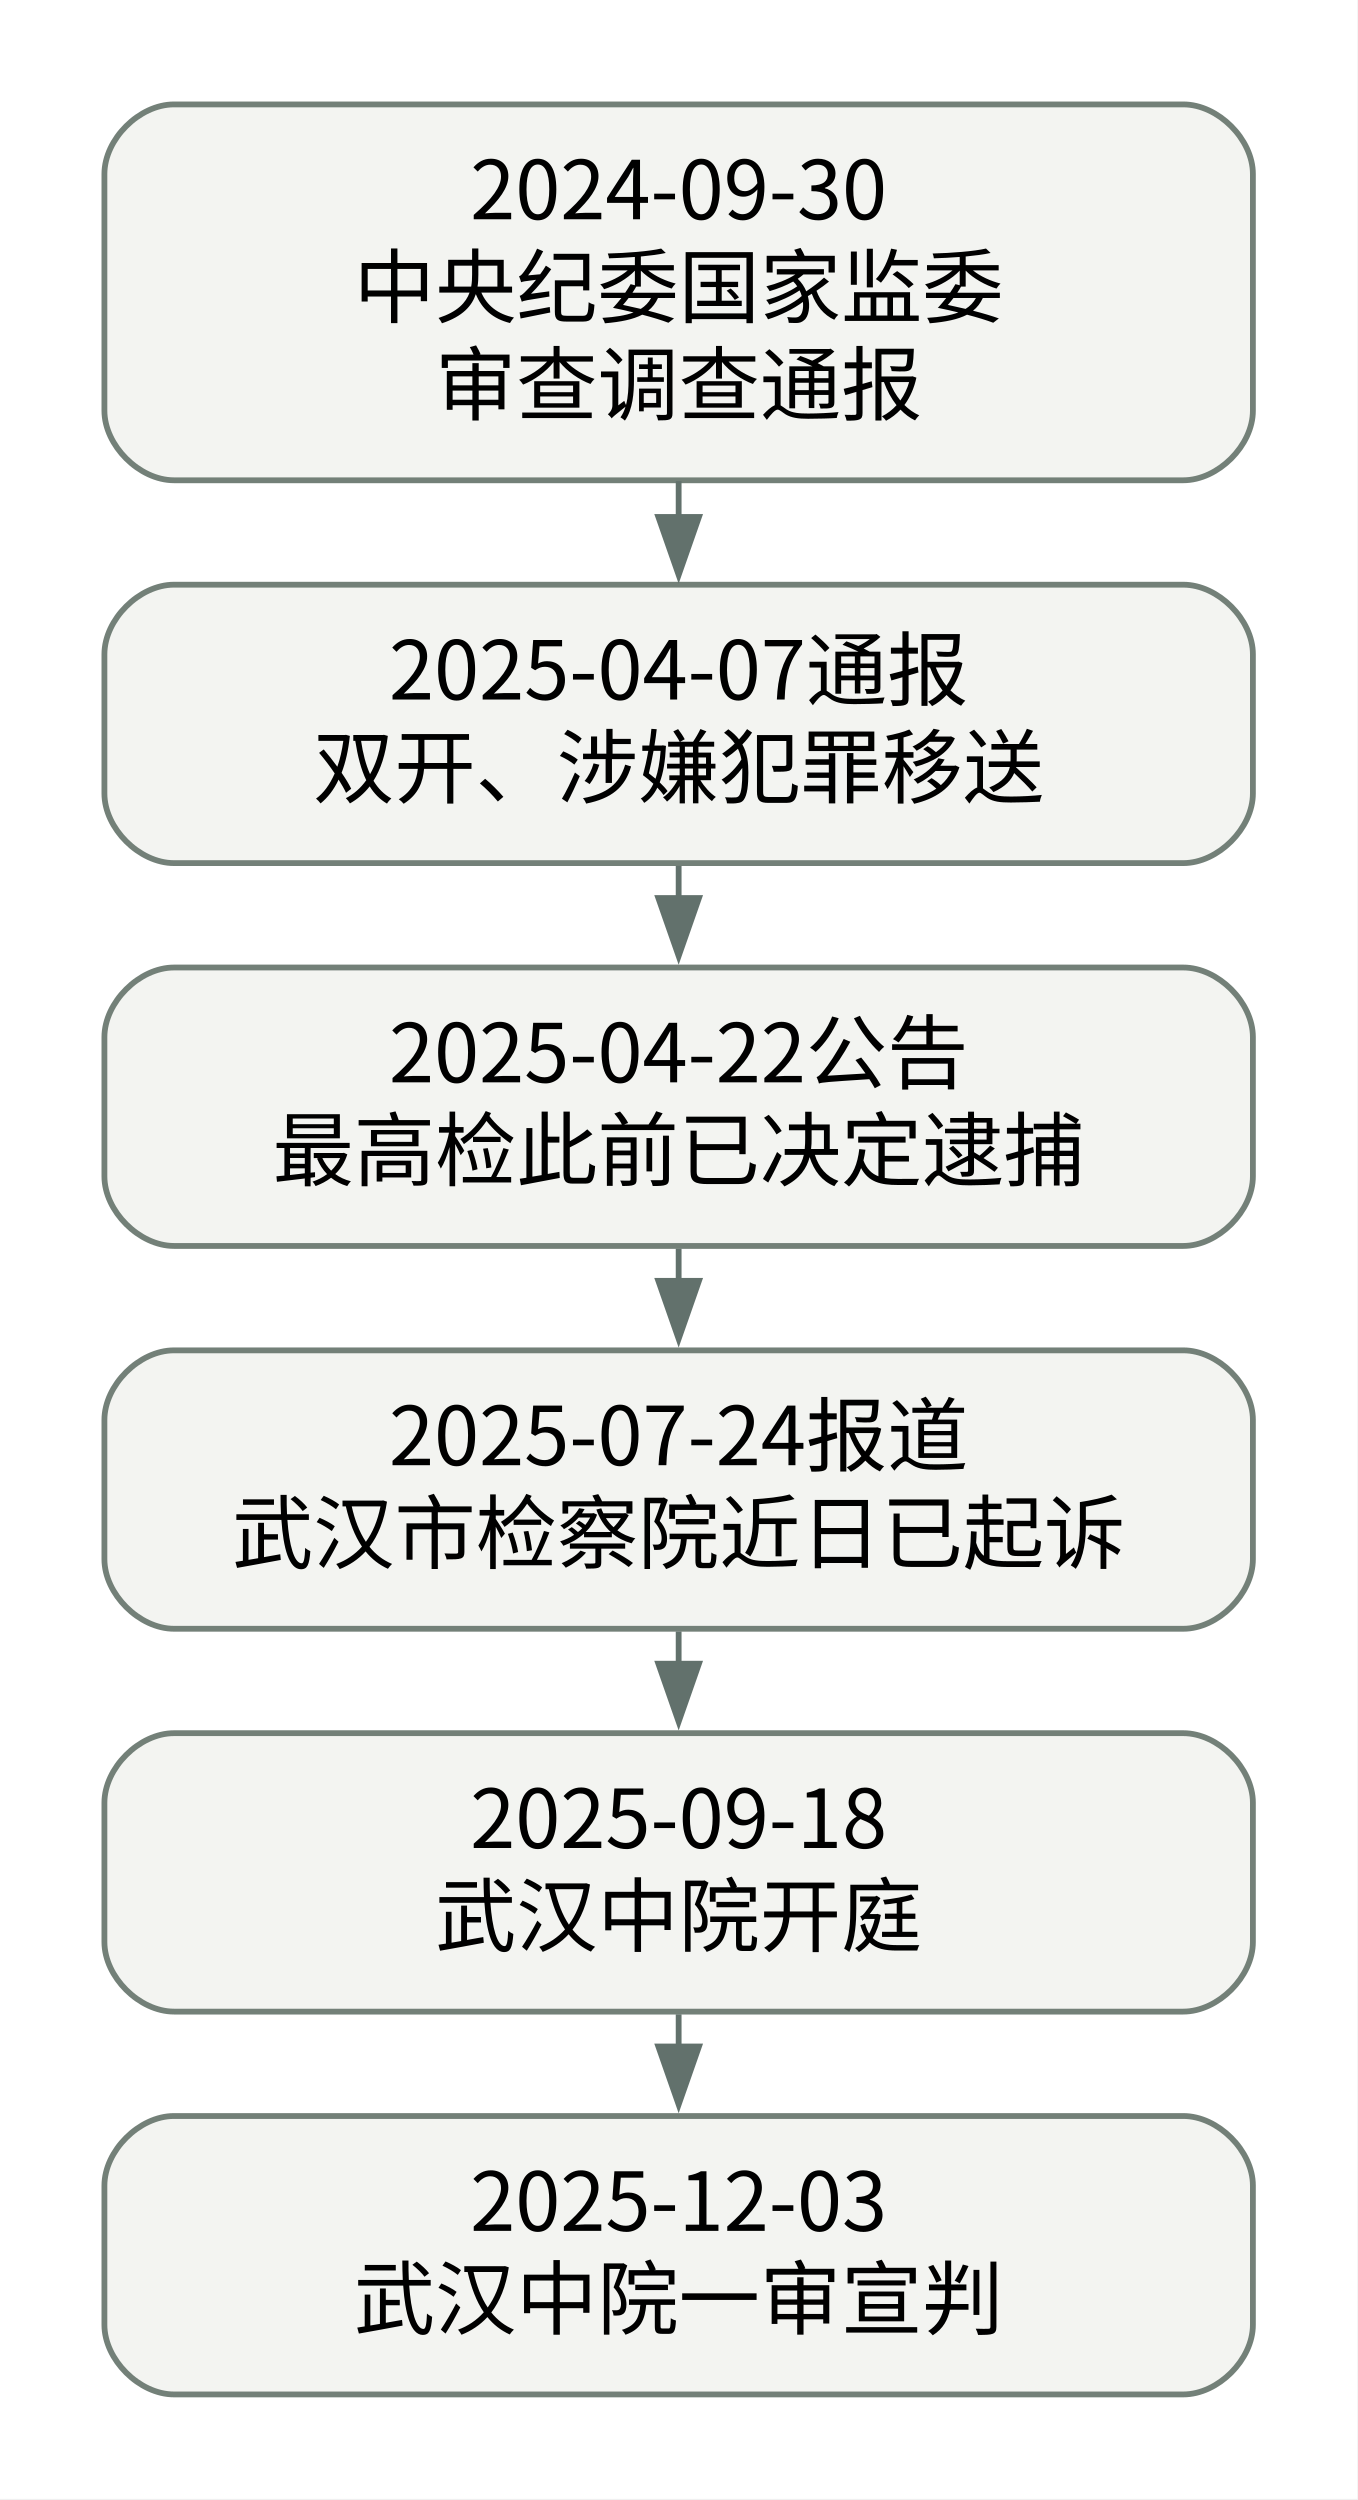
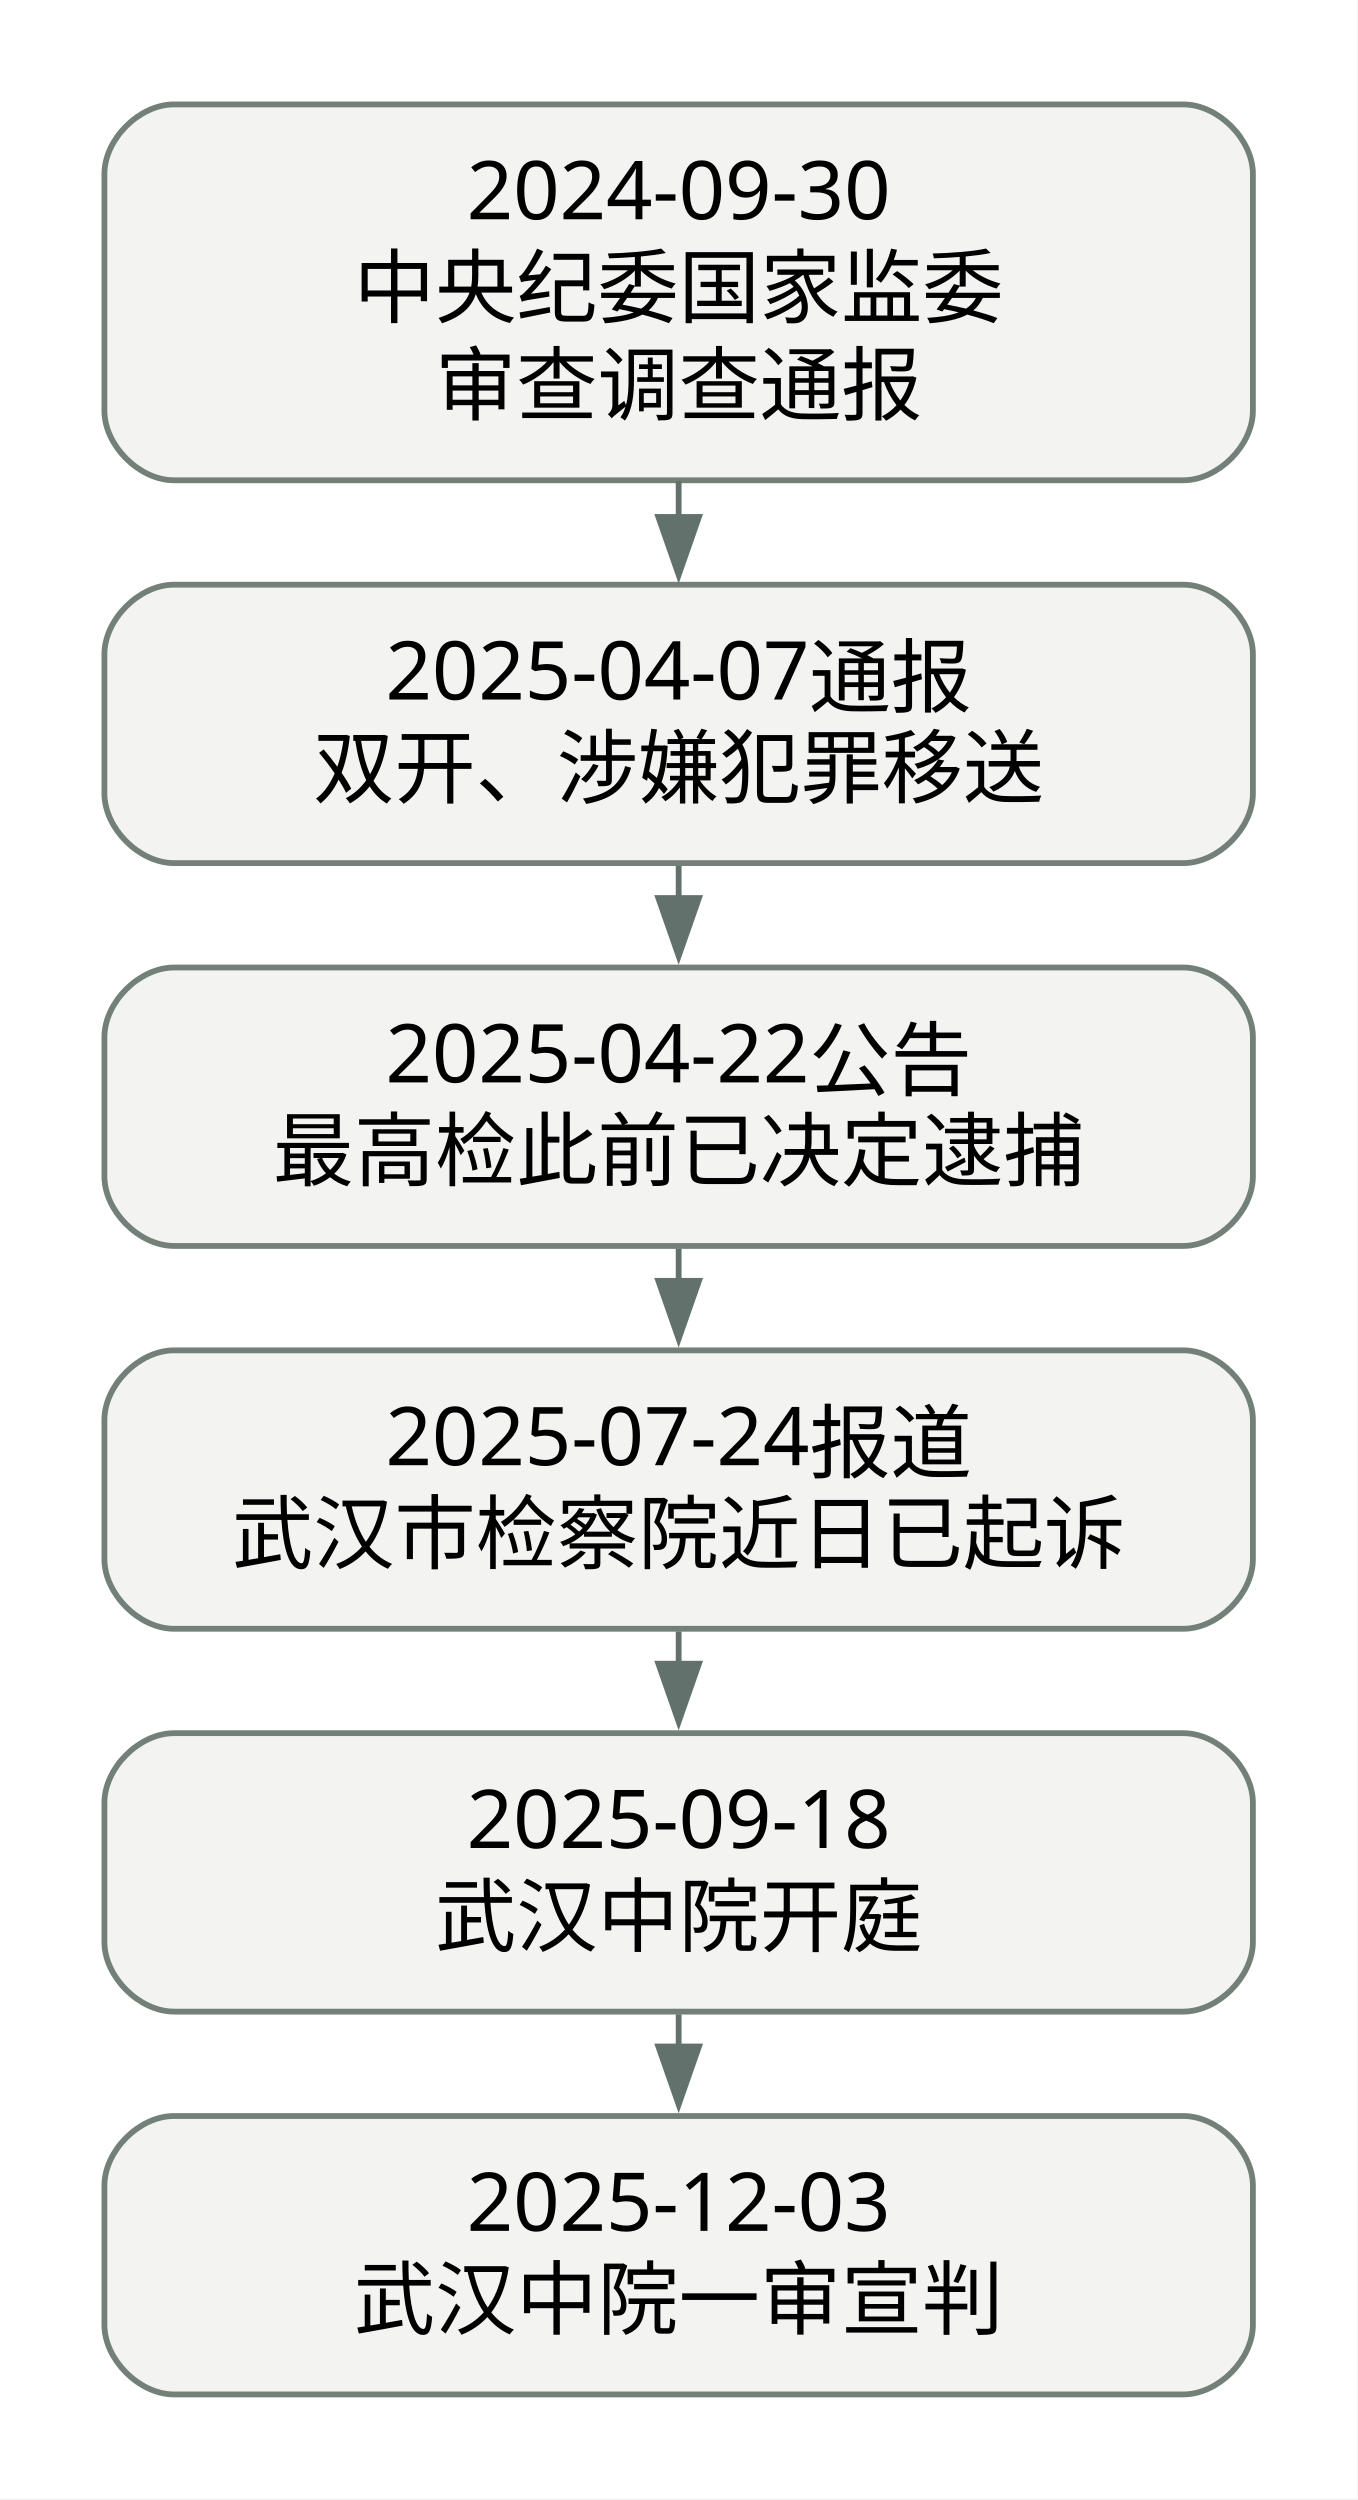
<svg xmlns="http://www.w3.org/2000/svg" width="234pt" height="431pt" viewBox="0.00 0.00 234.00 431.00">
  <g id="graph0" class="graph" transform="scale(1 1) rotate(0) translate(18 412.8)">
    <polygon fill="white" stroke="none" points="-18,18 -18,-412.8 216,-412.8 216,18 -18,18" />
    <g id="node1" class="node">
      <path fill="#f3f4f1" stroke="#738078" d="M186,-394.8C186,-394.8 12,-394.8 12,-394.8 6,-394.8 0,-388.8 0,-382.8 0,-382.8 0,-342 0,-342 0,-336 6,-330 12,-330 12,-330 186,-330 186,-330 192,-330 198,-336 198,-342 198,-342 198,-382.8 198,-382.8 198,-388.8 192,-394.8 186,-394.8" />
-       <text xml:space="preserve" text-anchor="middle" x="99" y="-375" font-family="Noto Sans CJK SC" font-size="14.00">2024-09-30</text>
-       <text xml:space="preserve" text-anchor="middle" x="99" y="-358.2" font-family="Noto Sans CJK SC" font-size="14.00">中央纪委国家监委</text>
-       <text xml:space="preserve" text-anchor="middle" x="99" y="-341.4" font-family="Noto Sans CJK SC" font-size="14.00">审查调查通报</text>
+       <text xml:space="preserve" text-anchor="middle" x="99" y="-375" font-family="Noto Sans SC" font-size="14.00">2024-09-30</text>
+       <text xml:space="preserve" text-anchor="middle" x="99" y="-358.2" font-family="Noto Sans SC" font-size="14.00">中央纪委国家监委</text>
+       <text xml:space="preserve" text-anchor="middle" x="99" y="-341.4" font-family="Noto Sans SC" font-size="14.00">审查调查通报</text>
    </g>
    <g id="node2" class="node">
      <path fill="#f3f4f1" stroke="#738078" d="M186,-312C186,-312 12,-312 12,-312 6,-312 0,-306 0,-300 0,-300 0,-276 0,-276 0,-270 6,-264 12,-264 12,-264 186,-264 186,-264 192,-264 198,-270 198,-276 198,-276 198,-300 198,-300 198,-306 192,-312 186,-312" />
-       <text xml:space="preserve" text-anchor="middle" x="99" y="-292.2" font-family="Noto Sans CJK SC" font-size="14.00">2025-04-07通报</text>
-       <text xml:space="preserve" text-anchor="middle" x="99" y="-275.4" font-family="Noto Sans CJK SC" font-size="14.00">双开、涉嫌犯罪移送</text>
+       <text xml:space="preserve" text-anchor="middle" x="99" y="-292.2" font-family="Noto Sans SC" font-size="14.00">2025-04-07通报</text>
+       <text xml:space="preserve" text-anchor="middle" x="99" y="-275.4" font-family="Noto Sans SC" font-size="14.00">双开、涉嫌犯罪移送</text>
    </g>
    <g id="edge1" class="edge">
      <path fill="none" stroke="#62716c" d="M99,-329.85C99,-327.72 99,-325.56 99,-323.41" />
      <polygon fill="#62716c" stroke="#62716c" points="102.5,-323.68 99,-313.68 95.5,-323.68 102.5,-323.68" />
    </g>
    <g id="node3" class="node">
      <path fill="#f3f4f1" stroke="#738078" d="M186,-246C186,-246 12,-246 12,-246 6,-246 0,-240 0,-234 0,-234 0,-210 0,-210 0,-204 6,-198 12,-198 12,-198 186,-198 186,-198 192,-198 198,-204 198,-210 198,-210 198,-234 198,-234 198,-240 192,-246 186,-246" />
-       <text xml:space="preserve" text-anchor="middle" x="99" y="-226.2" font-family="Noto Sans CJK SC" font-size="14.00">2025-04-22公告</text>
-       <text xml:space="preserve" text-anchor="middle" x="99" y="-209.4" font-family="Noto Sans CJK SC" font-size="14.00">最高检此前已决定逮捕</text>
+       <text xml:space="preserve" text-anchor="middle" x="99" y="-226.2" font-family="Noto Sans SC" font-size="14.00">2025-04-22公告</text>
+       <text xml:space="preserve" text-anchor="middle" x="99" y="-209.4" font-family="Noto Sans SC" font-size="14.00">最高检此前已决定逮捕</text>
    </g>
    <g id="edge2" class="edge">
      <path fill="none" stroke="#62716c" d="M99,-263.53C99,-261.71 99,-259.84 99,-257.96" />
      <polygon fill="#62716c" stroke="#62716c" points="102.5,-257.98 99,-247.98 95.5,-257.98 102.5,-257.98" />
    </g>
    <g id="node4" class="node">
      <path fill="#f3f4f1" stroke="#738078" d="M186,-180C186,-180 12,-180 12,-180 6,-180 0,-174 0,-168 0,-168 0,-144 0,-144 0,-138 6,-132 12,-132 12,-132 186,-132 186,-132 192,-132 198,-138 198,-144 198,-144 198,-168 198,-168 198,-174 192,-180 186,-180" />
-       <text xml:space="preserve" text-anchor="middle" x="99" y="-160.2" font-family="Noto Sans CJK SC" font-size="14.00">2025-07-24报道</text>
-       <text xml:space="preserve" text-anchor="middle" x="99" y="-143.4" font-family="Noto Sans CJK SC" font-size="14.00">武汉市检察院近日已起诉</text>
+       <text xml:space="preserve" text-anchor="middle" x="99" y="-160.2" font-family="Noto Sans SC" font-size="14.00">2025-07-24报道</text>
+       <text xml:space="preserve" text-anchor="middle" x="99" y="-143.4" font-family="Noto Sans SC" font-size="14.00">武汉市检察院近日已起诉</text>
    </g>
    <g id="edge3" class="edge">
      <path fill="none" stroke="#62716c" d="M99,-197.53C99,-195.71 99,-193.84 99,-191.96" />
      <polygon fill="#62716c" stroke="#62716c" points="102.5,-191.98 99,-181.98 95.5,-191.98 102.5,-191.98" />
    </g>
    <g id="node5" class="node">
      <path fill="#f3f4f1" stroke="#738078" d="M186,-114C186,-114 12,-114 12,-114 6,-114 0,-108 0,-102 0,-102 0,-78 0,-78 0,-72 6,-66 12,-66 12,-66 186,-66 186,-66 192,-66 198,-72 198,-78 198,-78 198,-102 198,-102 198,-108 192,-114 186,-114" />
-       <text xml:space="preserve" text-anchor="middle" x="99" y="-94.2" font-family="Noto Sans CJK SC" font-size="14.00">2025-09-18</text>
-       <text xml:space="preserve" text-anchor="middle" x="99" y="-77.4" font-family="Noto Sans CJK SC" font-size="14.00">武汉中院开庭</text>
+       <text xml:space="preserve" text-anchor="middle" x="99" y="-94.2" font-family="Noto Sans SC" font-size="14.00">2025-09-18</text>
+       <text xml:space="preserve" text-anchor="middle" x="99" y="-77.4" font-family="Noto Sans SC" font-size="14.00">武汉中院开庭</text>
    </g>
    <g id="edge4" class="edge">
      <path fill="none" stroke="#62716c" d="M99,-131.53C99,-129.71 99,-127.84 99,-125.96" />
      <polygon fill="#62716c" stroke="#62716c" points="102.5,-125.98 99,-115.98 95.5,-125.98 102.5,-125.98" />
    </g>
    <g id="node6" class="node">
      <path fill="#f3f4f1" stroke="#738078" d="M186,-48C186,-48 12,-48 12,-48 6,-48 0,-42 0,-36 0,-36 0,-12 0,-12 0,-6 6,0 12,0 12,0 186,0 186,0 192,0 198,-6 198,-12 198,-12 198,-36 198,-36 198,-42 192,-48 186,-48" />
-       <text xml:space="preserve" text-anchor="middle" x="99" y="-28.2" font-family="Noto Sans CJK SC" font-size="14.00">2025-12-03</text>
-       <text xml:space="preserve" text-anchor="middle" x="99" y="-11.4" font-family="Noto Sans CJK SC" font-size="14.00">武汉中院一审宣判</text>
+       <text xml:space="preserve" text-anchor="middle" x="99" y="-28.2" font-family="Noto Sans SC" font-size="14.00">2025-12-03</text>
+       <text xml:space="preserve" text-anchor="middle" x="99" y="-11.4" font-family="Noto Sans SC" font-size="14.00">武汉中院一审宣判</text>
    </g>
    <g id="edge5" class="edge">
      <path fill="none" stroke="#62716c" d="M99,-65.53C99,-63.71 99,-61.84 99,-59.96" />
      <polygon fill="#62716c" stroke="#62716c" points="102.5,-59.98 99,-49.98 95.5,-59.98 102.5,-59.98" />
    </g>
  </g>
</svg>
